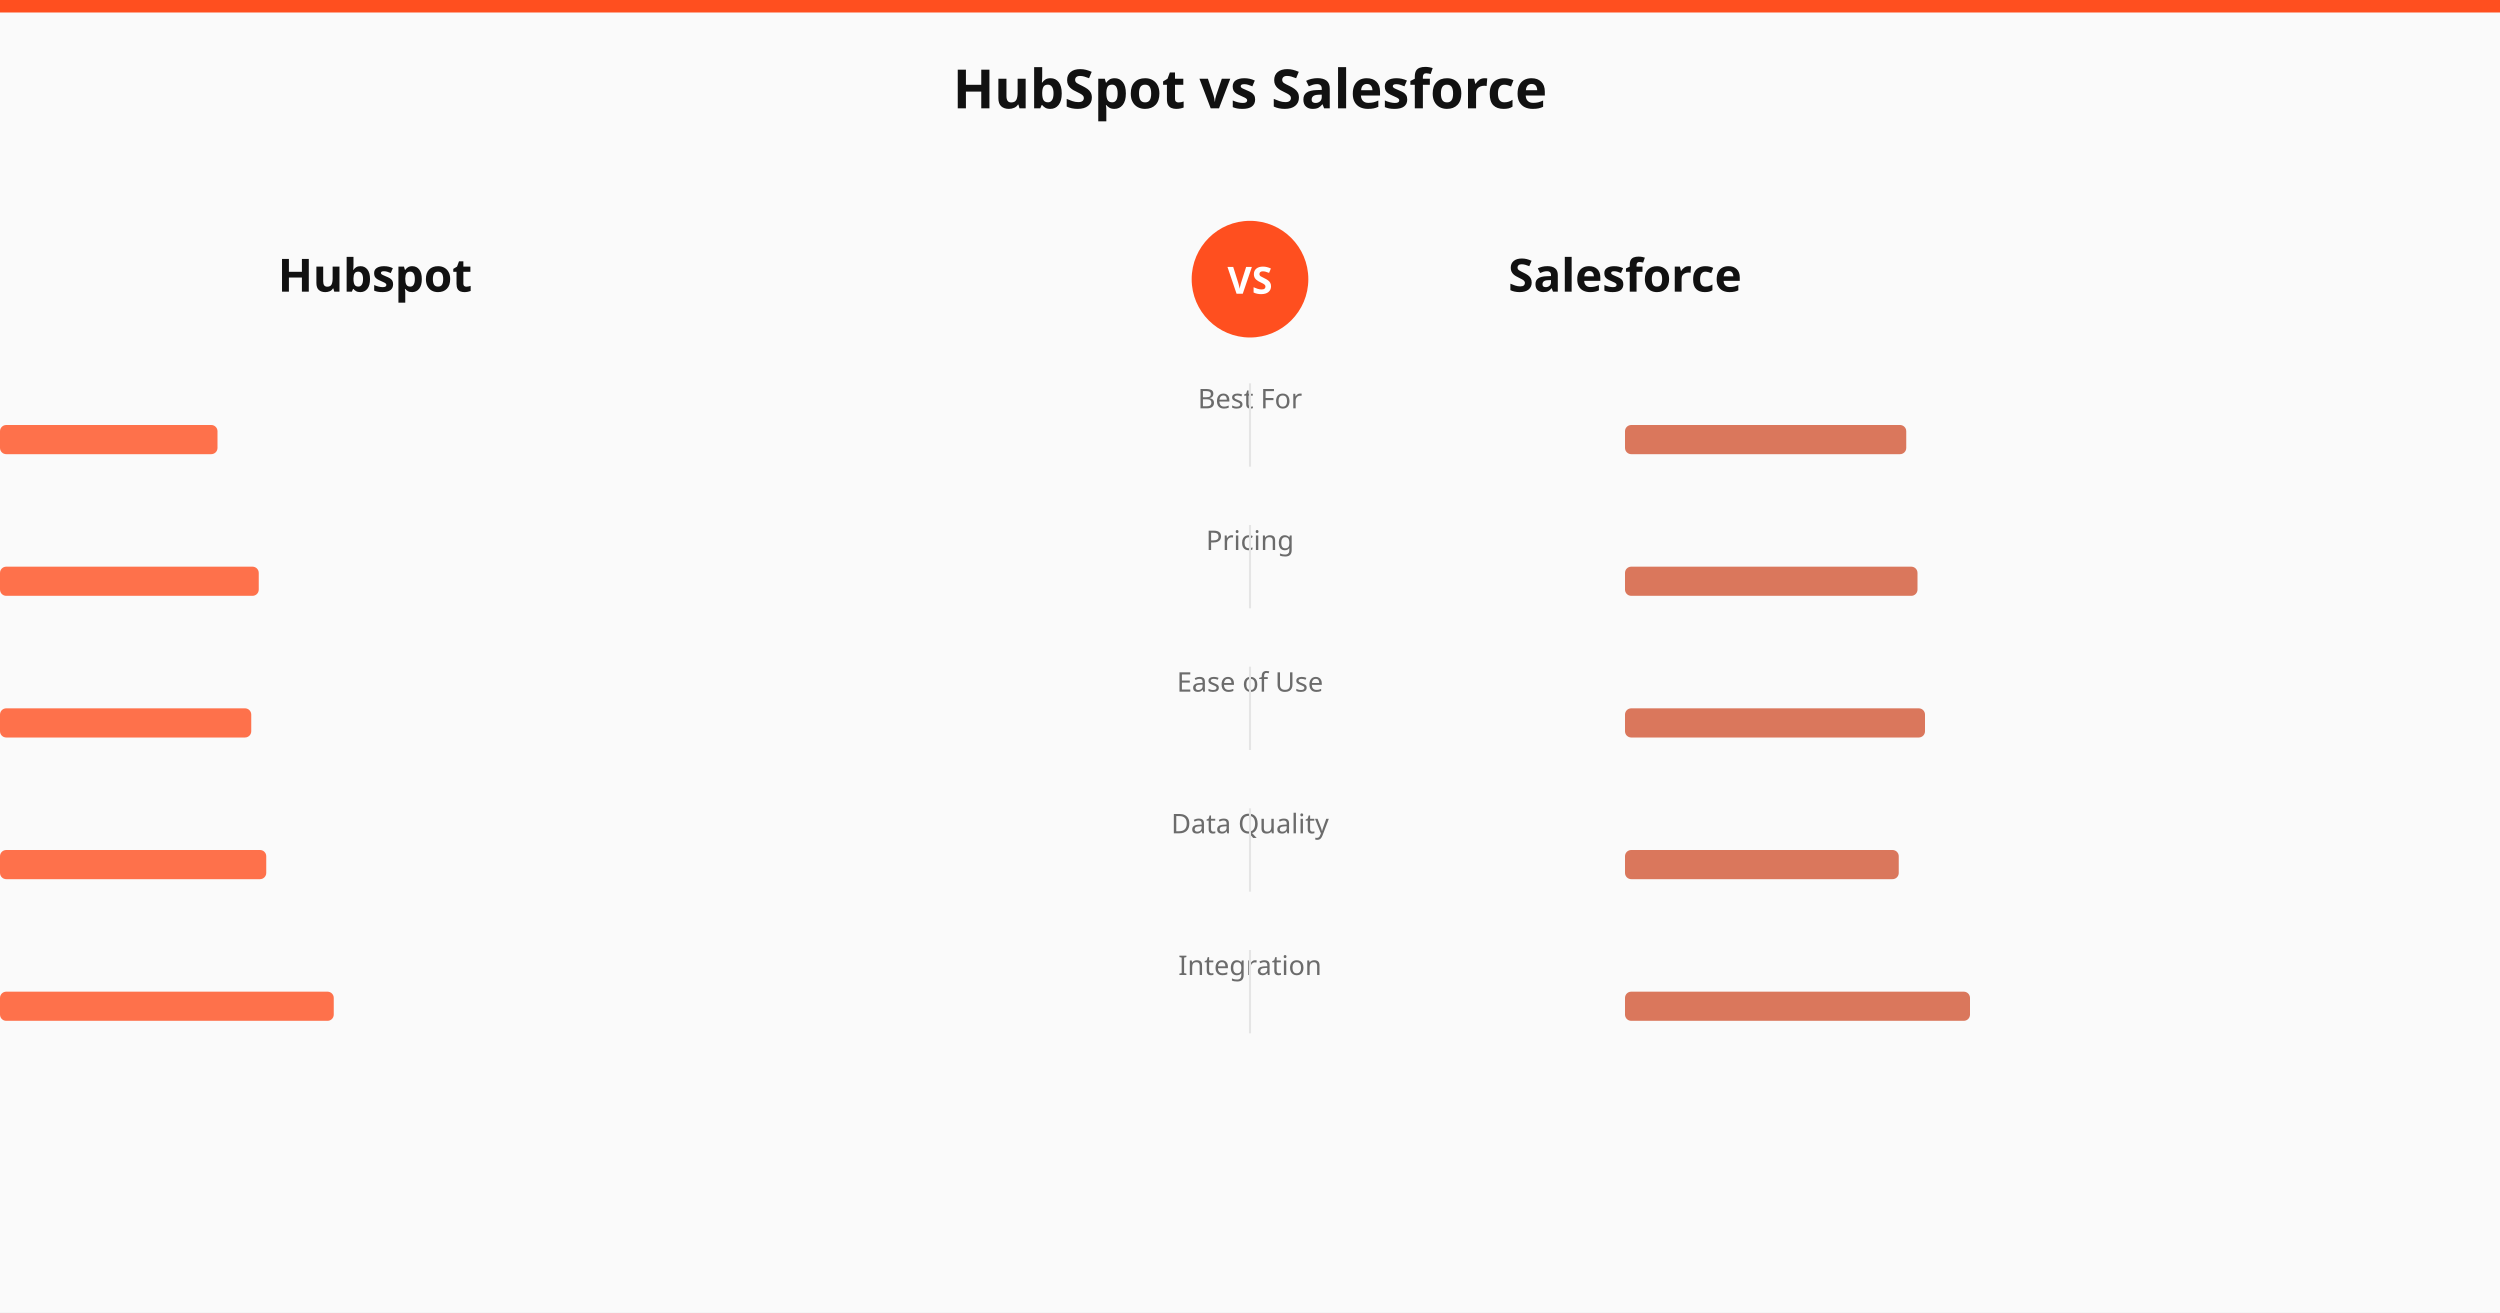
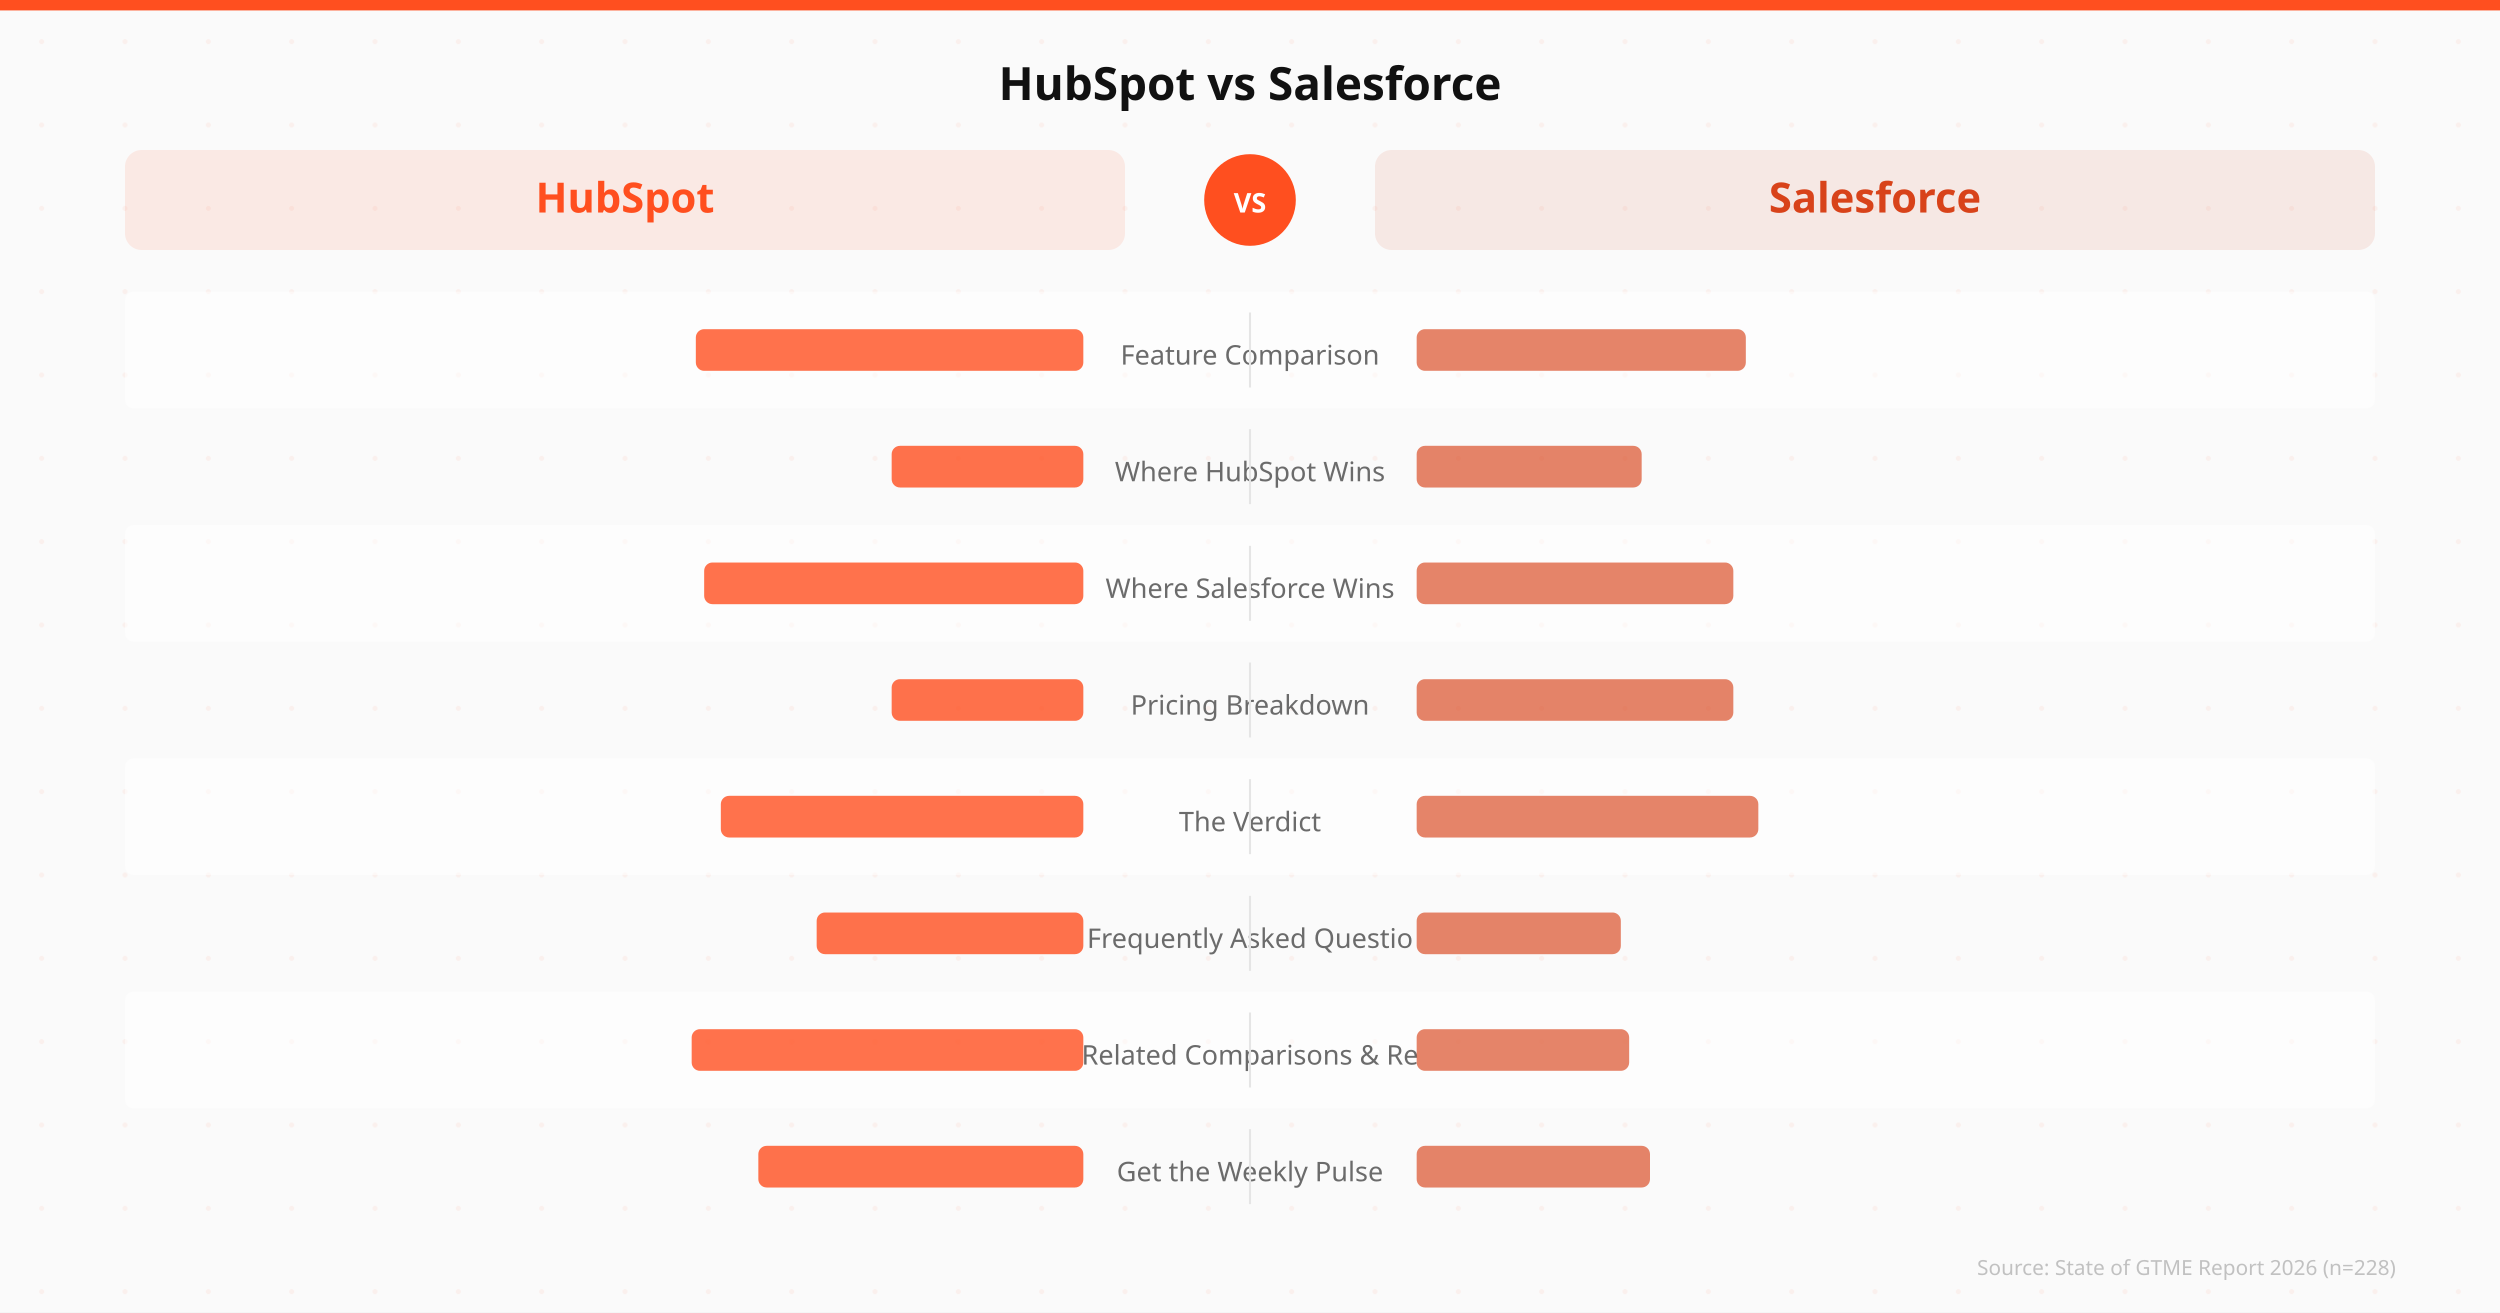
<svg xmlns="http://www.w3.org/2000/svg" viewBox="0 0 1200 630" width="1200" height="630">
+   <defs>
+     <pattern id="dots" x="0" y="0" width="40" height="40" patternUnits="userSpaceOnUse">
+       <circle cx="20" cy="20" r="1.2" fill="#FF4F1F" opacity="0.06" />
+     </pattern>
+   </defs>
  <rect width="1200" height="630" fill="#FAFAFA" />
-   <rect x="0" y="0" width="1200" height="6" fill="#FF4F1F" />
-   <text x="600" y="52" text-anchor="middle" font-family="Sora, sans-serif" font-size="26" font-weight="700" fill="#111111">HubSpot vs Salesforce</text>
-   <circle cx="600" cy="134" r="28" fill="#FF4F1F" />
-   <text x="600" y="141" text-anchor="middle" font-family="Sora, sans-serif" font-size="18" font-weight="700" fill="white">VS</text>
-   <text x="180" y="140" text-anchor="middle" font-family="Sora, sans-serif" font-size="22" font-weight="600" fill="#111111">Hubspot</text>
-   <text x="780" y="140" text-anchor="middle" font-family="Sora, sans-serif" font-size="22" font-weight="600" fill="#111111">Salesforce</text>
-   <text x="600" y="196" text-anchor="middle" font-family="Plus Jakarta Sans, sans-serif" font-size="13" font-weight="500" fill="#6B6B6B">Best For</text>
-   <rect x="0" y="204" width="104.4" height="14" rx="3" fill="#FF4F1F" opacity="0.8" />
-   <rect x="780" y="204" width="135.0" height="14" rx="3" fill="#cc3f18" opacity="0.7" />
-   <line x1="600" y1="184" x2="600" y2="224" stroke="#E5E5E5" stroke-width="1" />
-   <text x="600" y="264" text-anchor="middle" font-family="Plus Jakarta Sans, sans-serif" font-size="13" font-weight="500" fill="#6B6B6B">Pricing</text>
-   <rect x="0" y="272" width="124.2" height="14" rx="3" fill="#FF4F1F" opacity="0.8" />
-   <rect x="780" y="272" width="140.4" height="14" rx="3" fill="#cc3f18" opacity="0.7" />
-   <line x1="600" y1="252" x2="600" y2="292" stroke="#E5E5E5" stroke-width="1" />
-   <text x="600" y="332" text-anchor="middle" font-family="Plus Jakarta Sans, sans-serif" font-size="13" font-weight="500" fill="#6B6B6B">Ease of Use</text>
-   <rect x="0" y="340" width="120.6" height="14" rx="3" fill="#FF4F1F" opacity="0.8" />
-   <rect x="780" y="340" width="144.0" height="14" rx="3" fill="#cc3f18" opacity="0.7" />
-   <line x1="600" y1="320" x2="600" y2="360" stroke="#E5E5E5" stroke-width="1" />
-   <text x="600" y="400" text-anchor="middle" font-family="Plus Jakarta Sans, sans-serif" font-size="13" font-weight="500" fill="#6B6B6B">Data Quality</text>
-   <rect x="0" y="408" width="127.8" height="14" rx="3" fill="#FF4F1F" opacity="0.8" />
-   <rect x="780" y="408" width="131.4" height="14" rx="3" fill="#cc3f18" opacity="0.7" />
-   <line x1="600" y1="388" x2="600" y2="428" stroke="#E5E5E5" stroke-width="1" />
-   <text x="600" y="468" text-anchor="middle" font-family="Plus Jakarta Sans, sans-serif" font-size="13" font-weight="500" fill="#6B6B6B">Integration</text>
-   <rect x="0" y="476" width="160.2" height="14" rx="3" fill="#FF4F1F" opacity="0.8" />
-   <rect x="780" y="476" width="165.6" height="14" rx="3" fill="#cc3f18" opacity="0.7" />
-   <line x1="600" y1="456" x2="600" y2="496" stroke="#E5E5E5" stroke-width="1" />
+   <rect width="1200" height="630" fill="url(#dots)" />
+   <rect x="0" y="0" width="1200" height="5" fill="#FF4F1F" />
+   <text x="600" y="48" text-anchor="middle" font-family="Sora, sans-serif" font-size="22" font-weight="700" fill="#111111">HubSpot vs Salesforce</text>
+   <rect x="60" y="72" width="480" height="48" rx="8" fill="#FF4F1F" opacity="0.1" />
+   <text x="300" y="102" text-anchor="middle" font-family="Sora, sans-serif" font-size="20" font-weight="600" fill="#FF4F1F">HubSpot</text>
+   <rect x="660" y="72" width="480" height="48" rx="8" fill="#d8431a" opacity="0.1" />
+   <text x="900" y="102" text-anchor="middle" font-family="Sora, sans-serif" font-size="20" font-weight="600" fill="#d8431a">Salesforce</text>
+   <circle cx="600" cy="96" r="22" fill="#FF4F1F" />
+   <text x="600" y="102" text-anchor="middle" font-family="Sora, sans-serif" font-size="13" font-weight="700" fill="white">VS</text>
+   <rect x="60" y="140" width="1080" height="56" rx="4" fill="white" opacity="0.5" />
+   <text x="600" y="175" text-anchor="middle" font-family="Plus Jakarta Sans, sans-serif" font-size="13" font-weight="500" fill="#6B6B6B">Feature Comparison</text>
+   <rect x="334.0" y="158" width="186.0" height="20" rx="4" fill="#FF4F1F" opacity="0.8" />
+   <rect x="680" y="158" width="158.0" height="20" rx="4" fill="#d8431a" opacity="0.65" />
+   <line x1="600" y1="150" x2="600" y2="186" stroke="#E5E5E5" stroke-width="1" />
+   <text x="600" y="231" text-anchor="middle" font-family="Plus Jakarta Sans, sans-serif" font-size="13" font-weight="500" fill="#6B6B6B">Where HubSpot Wins</text>
+   <rect x="428.0" y="214" width="92.0" height="20" rx="4" fill="#FF4F1F" opacity="0.8" />
+   <rect x="680" y="214" width="108.0" height="20" rx="4" fill="#d8431a" opacity="0.65" />
+   <line x1="600" y1="206" x2="600" y2="242" stroke="#E5E5E5" stroke-width="1" />
+   <rect x="60" y="252" width="1080" height="56" rx="4" fill="white" opacity="0.5" />
+   <text x="600" y="287" text-anchor="middle" font-family="Plus Jakarta Sans, sans-serif" font-size="13" font-weight="500" fill="#6B6B6B">Where Salesforce Wins</text>
+   <rect x="338.0" y="270" width="182.0" height="20" rx="4" fill="#FF4F1F" opacity="0.8" />
+   <rect x="680" y="270" width="152.0" height="20" rx="4" fill="#d8431a" opacity="0.65" />
+   <line x1="600" y1="262" x2="600" y2="298" stroke="#E5E5E5" stroke-width="1" />
+   <text x="600" y="343" text-anchor="middle" font-family="Plus Jakarta Sans, sans-serif" font-size="13" font-weight="500" fill="#6B6B6B">Pricing Breakdown</text>
+   <rect x="428.0" y="326" width="92.0" height="20" rx="4" fill="#FF4F1F" opacity="0.8" />
+   <rect x="680" y="326" width="152.0" height="20" rx="4" fill="#d8431a" opacity="0.65" />
+   <line x1="600" y1="318" x2="600" y2="354" stroke="#E5E5E5" stroke-width="1" />
+   <rect x="60" y="364" width="1080" height="56" rx="4" fill="white" opacity="0.5" />
+   <text x="600" y="399" text-anchor="middle" font-family="Plus Jakarta Sans, sans-serif" font-size="13" font-weight="500" fill="#6B6B6B">The Verdict</text>
+   <rect x="346.0" y="382" width="174.0" height="20" rx="4" fill="#FF4F1F" opacity="0.8" />
+   <rect x="680" y="382" width="164.0" height="20" rx="4" fill="#d8431a" opacity="0.65" />
+   <line x1="600" y1="374" x2="600" y2="410" stroke="#E5E5E5" stroke-width="1" />
+   <text x="600" y="455" text-anchor="middle" font-family="Plus Jakarta Sans, sans-serif" font-size="13" font-weight="500" fill="#6B6B6B">Frequently Asked Questio</text>
+   <rect x="392.0" y="438" width="128.0" height="20" rx="4" fill="#FF4F1F" opacity="0.8" />
+   <rect x="680" y="438" width="98.0" height="20" rx="4" fill="#d8431a" opacity="0.65" />
+   <line x1="600" y1="430" x2="600" y2="466" stroke="#E5E5E5" stroke-width="1" />
+   <rect x="60" y="476" width="1080" height="56" rx="4" fill="white" opacity="0.5" />
+   <text x="600" y="511" text-anchor="middle" font-family="Plus Jakarta Sans, sans-serif" font-size="13" font-weight="500" fill="#6B6B6B">Related Comparisons &amp; Re</text>
+   <rect x="332.0" y="494" width="188.0" height="20" rx="4" fill="#FF4F1F" opacity="0.8" />
+   <rect x="680" y="494" width="102.0" height="20" rx="4" fill="#d8431a" opacity="0.65" />
+   <line x1="600" y1="486" x2="600" y2="522" stroke="#E5E5E5" stroke-width="1" />
+   <text x="600" y="567" text-anchor="middle" font-family="Plus Jakarta Sans, sans-serif" font-size="13" font-weight="500" fill="#6B6B6B">Get the Weekly Pulse</text>
+   <rect x="364.0" y="550" width="156.0" height="20" rx="4" fill="#FF4F1F" opacity="0.8" />
+   <rect x="680" y="550" width="112.0" height="20" rx="4" fill="#d8431a" opacity="0.65" />
+   <line x1="600" y1="542" x2="600" y2="578" stroke="#E5E5E5" stroke-width="1" />
+   <text x="1150" y="612" text-anchor="end" font-family="Plus Jakarta Sans, sans-serif" font-size="10" fill="#6B6B6B" opacity="0.4">Source: State of GTME Report 2026 (n=228)</text>
</svg>
